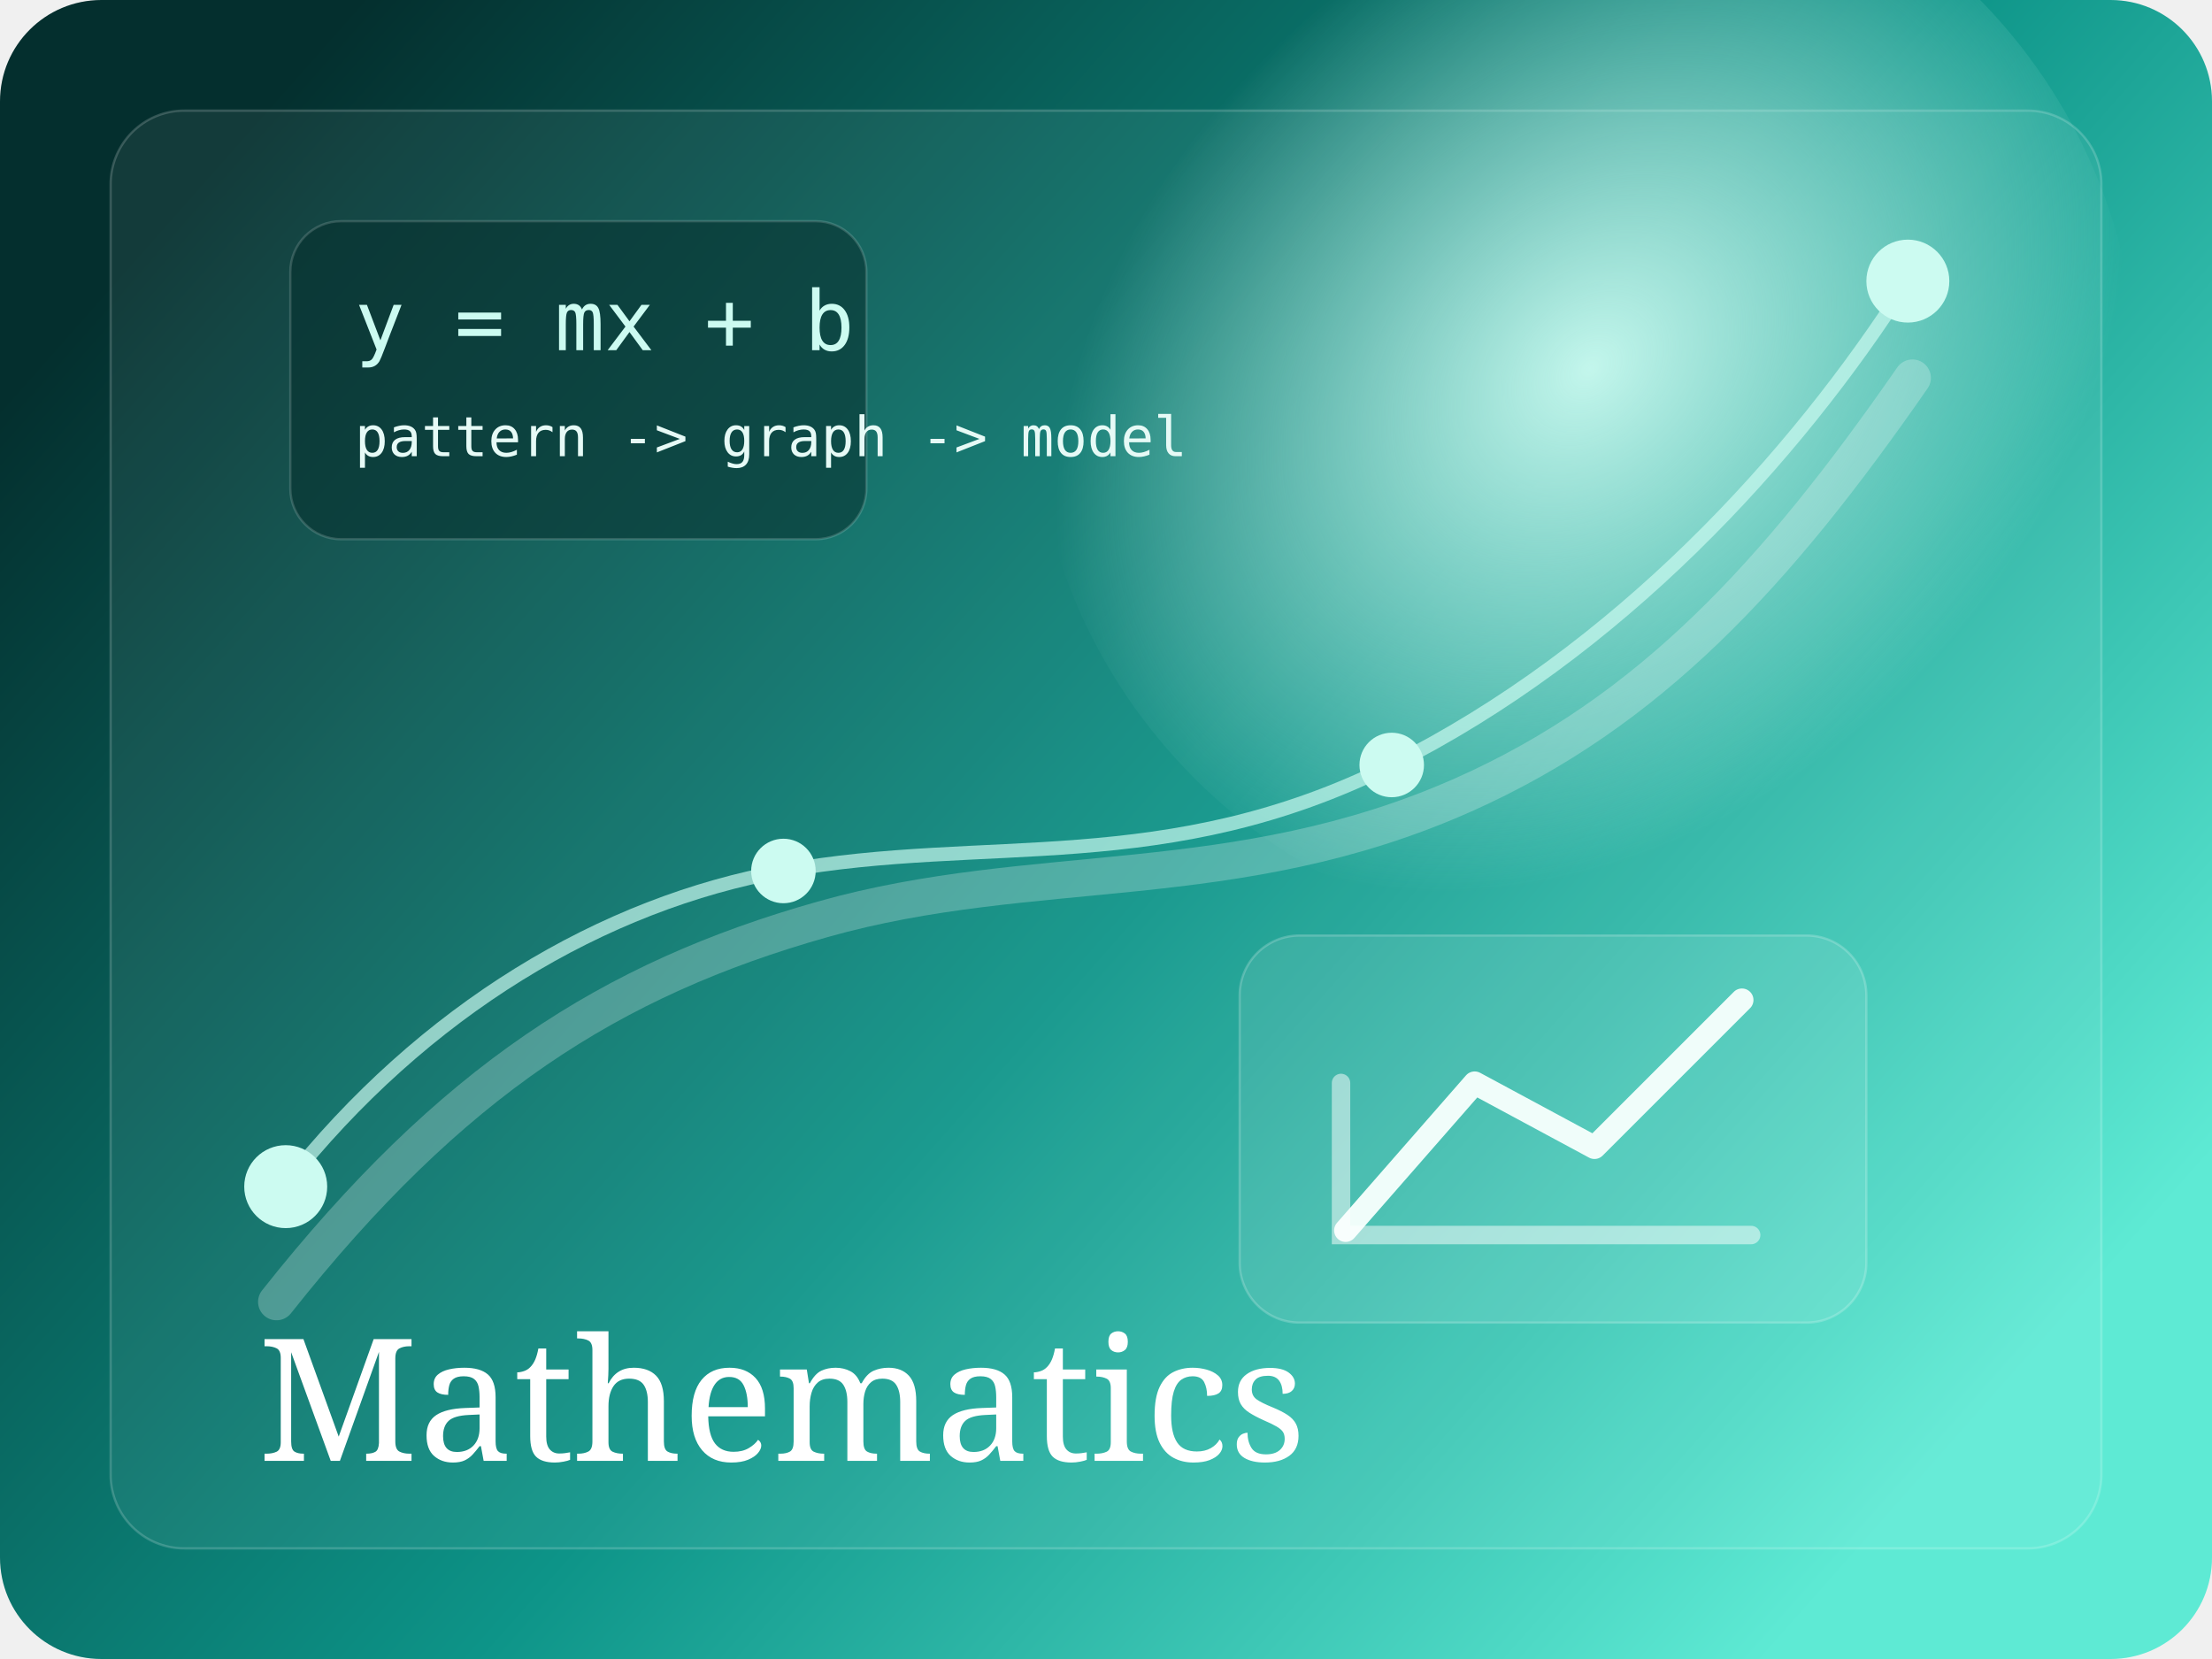
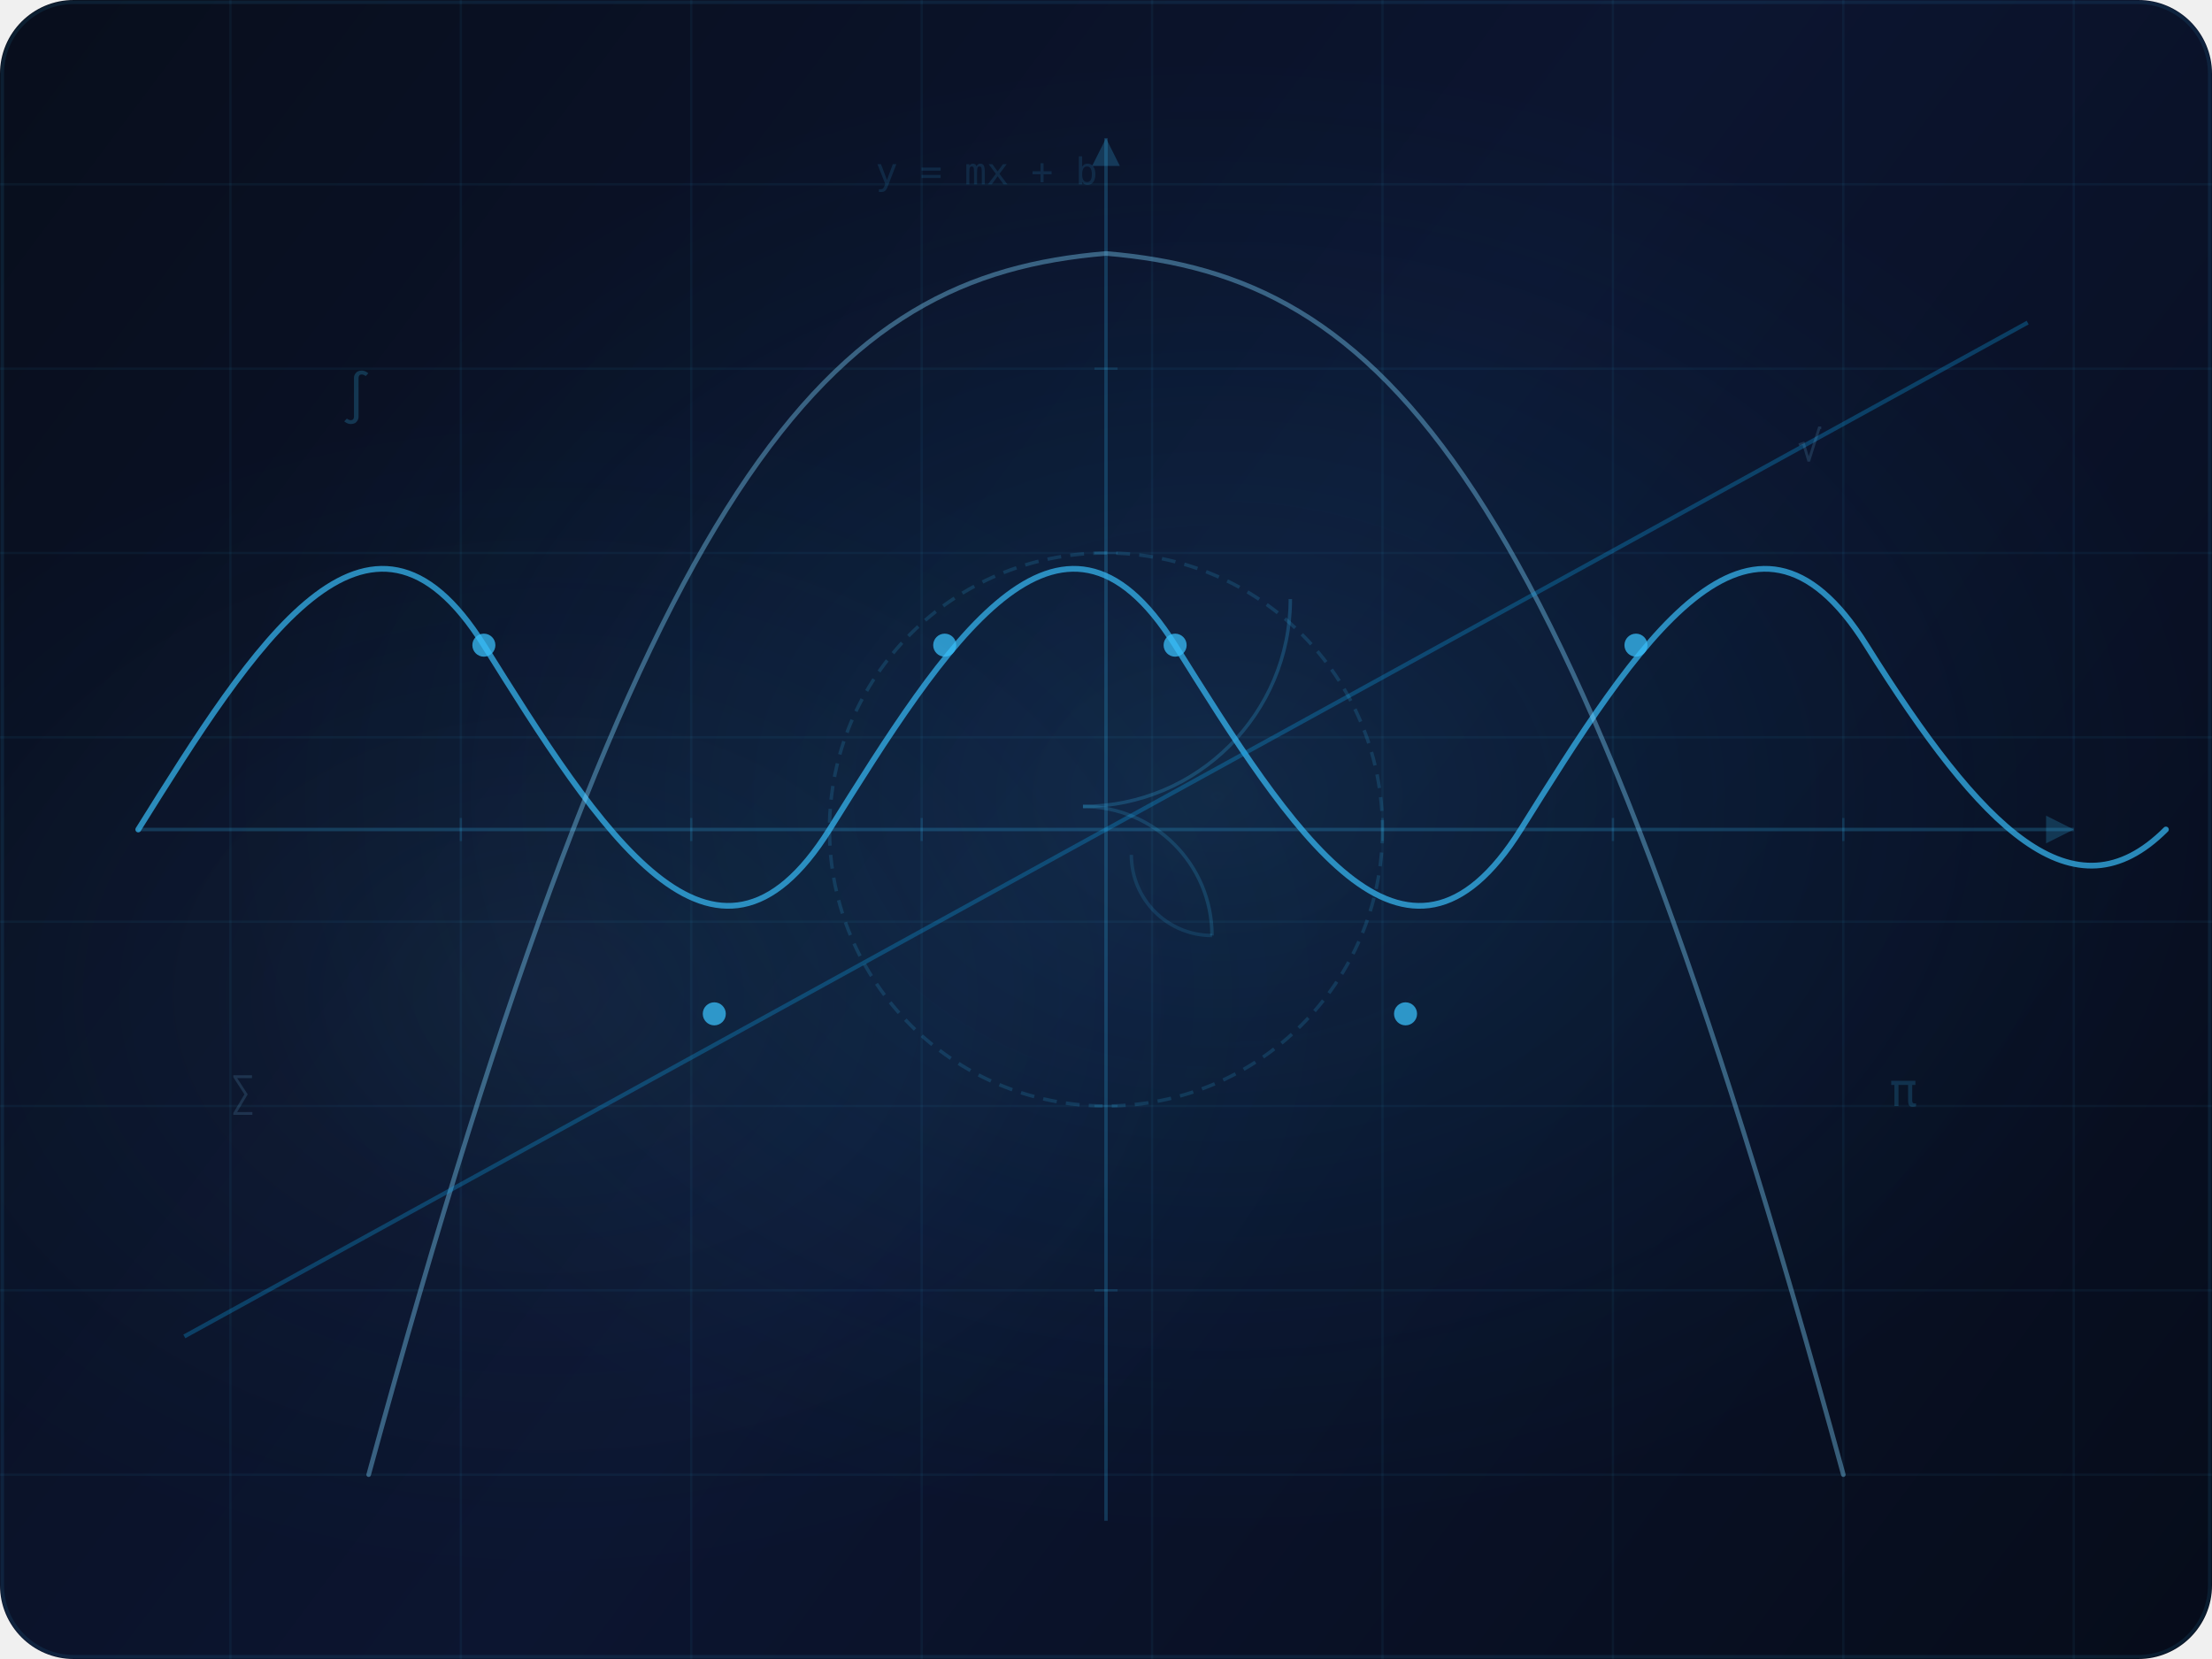
<svg xmlns="http://www.w3.org/2000/svg" width="960" height="720" viewBox="0 0 960 720" fill="none">
  <defs>
-     <linearGradient id="mathBg" x1="120" y1="40" x2="820" y2="660" gradientUnits="userSpaceOnUse">
-       <stop stop-color="#042F2E" />
-       <stop offset="0.55" stop-color="#0D9488" />
-       <stop offset="1" stop-color="#5EEAD4" />
+     <linearGradient id="math-bg" x1="0" y1="0" x2="960" y2="720" gradientUnits="userSpaceOnUse">
+       <stop offset="0%" stop-color="#080e1c" />
+       <stop offset="50%" stop-color="#0c1530" />
+       <stop offset="100%" stop-color="#060c1a" />
    </linearGradient>
-     <radialGradient id="mathGlow" cx="0" cy="0" r="1" gradientUnits="userSpaceOnUse" gradientTransform="translate(690 160) rotate(137.642) scale(260 196)">
-       <stop stop-color="#CCFBF1" stop-opacity="0.95" />
-       <stop offset="1" stop-color="#CCFBF1" stop-opacity="0" />
+     <radialGradient id="math-glow1" cx="55%" cy="48%" r="45%" gradientUnits="objectBoundingBox">
+       <stop offset="0%" stop-color="#38bdf8" stop-opacity="0.12" />
+       <stop offset="100%" stop-color="#0284c7" stop-opacity="0" />
+     </radialGradient>
+     <radialGradient id="math-glow2" cx="25%" cy="60%" r="36%" gradientUnits="objectBoundingBox">
+       <stop offset="0%" stop-color="#7dd3fc" stop-opacity="0.07" />
+       <stop offset="100%" stop-color="#0284c7" stop-opacity="0" />
    </radialGradient>
  </defs>
-   <rect width="960" height="720" rx="44" fill="url(#mathBg)" />
-   <rect x="48" y="48" width="864" height="624" rx="32" fill="white" fill-opacity="0.06" stroke="white" stroke-opacity="0.18" />
-   <circle cx="688" cy="168" r="240" fill="url(#mathGlow)" />
-   <path d="M120 565C196 469 265 425 357 399C449 373 536 389 635 345C716 309 771 249 830 164" stroke="white" stroke-opacity="0.24" stroke-width="16" stroke-linecap="round" />
-   <path d="M124 514C184 438 262 392 340 378C428 362 506 381 604 332C702 283 779 199 828 122" stroke="#CCFBF1" stroke-opacity="0.68" stroke-width="6" stroke-linecap="round" />
-   <circle cx="124" cy="515" r="18" fill="#CCFBF1" />
-   <circle cx="340" cy="378" r="14" fill="#CCFBF1" />
-   <circle cx="604" cy="332" r="14" fill="#CCFBF1" />
-   <circle cx="828" cy="122" r="18" fill="#CCFBF1" />
-   <rect x="126" y="96" width="250" height="138" rx="22" fill="#052E2B" fill-opacity="0.54" stroke="white" stroke-opacity="0.16" />
-   <text x="154" y="152" fill="#CCFBF1" font-family="JetBrains Mono, monospace" font-size="36">y = mx + b</text>
-   <text x="154" y="198" fill="#E6FAF6" font-family="JetBrains Mono, monospace" font-size="24">pattern -&gt; graph -&gt; model</text>
-   <rect x="538" y="406" width="272" height="168" rx="26" fill="white" fill-opacity="0.10" stroke="white" stroke-opacity="0.2" />
-   <path d="M584 534L640 470L692 498L756 434" stroke="#F0FDFA" stroke-width="10" stroke-linecap="round" stroke-linejoin="round" />
-   <path d="M582 470V536H760" stroke="white" stroke-opacity="0.5" stroke-width="8" stroke-linecap="round" />
-   <text x="112" y="634" fill="white" font-family="DM Serif Display, serif" font-size="74">Mathematics</text>
+   <rect width="960" height="720" rx="32" fill="url(#math-bg)" />
+   <rect width="960" height="720" rx="32" fill="url(#math-glow1)" />
+   <rect width="960" height="720" rx="32" fill="url(#math-glow2)" />
+   <g stroke="#38bdf8" stroke-opacity="0.06" stroke-width="1">
+     <line x1="100" y1="0" x2="100" y2="720" />
+     <line x1="200" y1="0" x2="200" y2="720" />
+     <line x1="300" y1="0" x2="300" y2="720" />
+     <line x1="400" y1="0" x2="400" y2="720" />
+     <line x1="500" y1="0" x2="500" y2="720" />
+     <line x1="600" y1="0" x2="600" y2="720" />
+     <line x1="700" y1="0" x2="700" y2="720" />
+     <line x1="800" y1="0" x2="800" y2="720" />
+     <line x1="900" y1="0" x2="900" y2="720" />
+     <line x1="0" y1="80" x2="960" y2="80" />
+     <line x1="0" y1="160" x2="960" y2="160" />
+     <line x1="0" y1="240" x2="960" y2="240" />
+     <line x1="0" y1="320" x2="960" y2="320" />
+     <line x1="0" y1="400" x2="960" y2="400" />
+     <line x1="0" y1="480" x2="960" y2="480" />
+     <line x1="0" y1="560" x2="960" y2="560" />
+     <line x1="0" y1="640" x2="960" y2="640" />
+   </g>
+   <line x1="60" y1="360" x2="900" y2="360" stroke="#38bdf8" stroke-opacity="0.22" stroke-width="1.5" />
+   <line x1="480" y1="60" x2="480" y2="660" stroke="#38bdf8" stroke-opacity="0.22" stroke-width="1.5" />
+   <g stroke="#38bdf8" stroke-opacity="0.15" stroke-width="1">
+     <line x1="200" y1="355" x2="200" y2="365" />
+     <line x1="300" y1="355" x2="300" y2="365" />
+     <line x1="400" y1="355" x2="400" y2="365" />
+     <line x1="600" y1="355" x2="600" y2="365" />
+     <line x1="700" y1="355" x2="700" y2="365" />
+     <line x1="800" y1="355" x2="800" y2="365" />
+     <line x1="475" y1="160" x2="485" y2="160" />
+     <line x1="475" y1="240" x2="485" y2="240" />
+     <line x1="475" y1="480" x2="485" y2="480" />
+     <line x1="475" y1="560" x2="485" y2="560" />
+   </g>
+   <path d="M60 360 C110 280 160 200 210 280 C260 360 310 440 360 360 C410 280 460 200 510 280 C560 360 610 440 660 360 C710 280 760 200 810 280 C860 360 900 400 940 360" stroke="#38bdf8" stroke-width="2.5" stroke-opacity="0.70" fill="none" stroke-linecap="round" />
+   <path d="M160 640 C280 200 360 120 480 110 C600 120 680 200 800 640" stroke="#7dd3fc" stroke-width="2" stroke-opacity="0.40" fill="none" stroke-linecap="round" />
+   <line x1="80" y1="580" x2="880" y2="140" stroke="#0ea5e9" stroke-opacity="0.30" stroke-width="1.8" />
+   <path d="M560 260 A90 90 0 0 1 470 350" stroke="#38bdf8" stroke-opacity="0.22" stroke-width="1.5" fill="none" />
+   <path d="M470 350 A56 56 0 0 1 526 406" stroke="#38bdf8" stroke-opacity="0.18" stroke-width="1.5" fill="none" />
+   <path d="M526 406 A35 35 0 0 1 491 371" stroke="#38bdf8" stroke-opacity="0.14" stroke-width="1.5" fill="none" />
+   <circle cx="480" cy="360" r="120" fill="none" stroke="#38bdf8" stroke-opacity="0.16" stroke-width="1.5" stroke-dasharray="6 4" />
+   <g fill="#38bdf8" fill-opacity="0.75">
+     <circle cx="210" cy="280" r="5" />
+     <circle cx="310" cy="440" r="5" />
+     <circle cx="410" cy="280" r="5" />
+     <circle cx="510" cy="280" r="5" />
+     <circle cx="610" cy="440" r="5" />
+     <circle cx="710" cy="280" r="5" />
+   </g>
+   <text x="148" y="180" fill="#38bdf8" font-family="JetBrains Mono, monospace" font-size="22" font-weight="500" opacity="0.22">∫</text>
+   <text x="820" y="480" fill="#38bdf8" font-family="JetBrains Mono, monospace" font-size="20" font-weight="500" opacity="0.18">π</text>
+   <text x="100" y="480" fill="#7dd3fc" font-family="JetBrains Mono, monospace" font-size="18" opacity="0.15">∑</text>
+   <text x="780" y="200" fill="#7dd3fc" font-family="JetBrains Mono, monospace" font-size="18" opacity="0.15">√</text>
+   <text x="380" y="80" fill="#38bdf8" font-family="JetBrains Mono, monospace" font-size="16" opacity="0.13">y = mx + b</text>
+   <polygon points="900,360 888,354 888,366" fill="#38bdf8" fill-opacity="0.22" />
+   <polygon points="480,60 474,72 486,72" fill="#38bdf8" fill-opacity="0.22" />
+   <rect x="1" y="1" width="958" height="718" rx="31" fill="none" stroke="#38bdf8" stroke-opacity="0.10" stroke-width="1.5" />
</svg>
